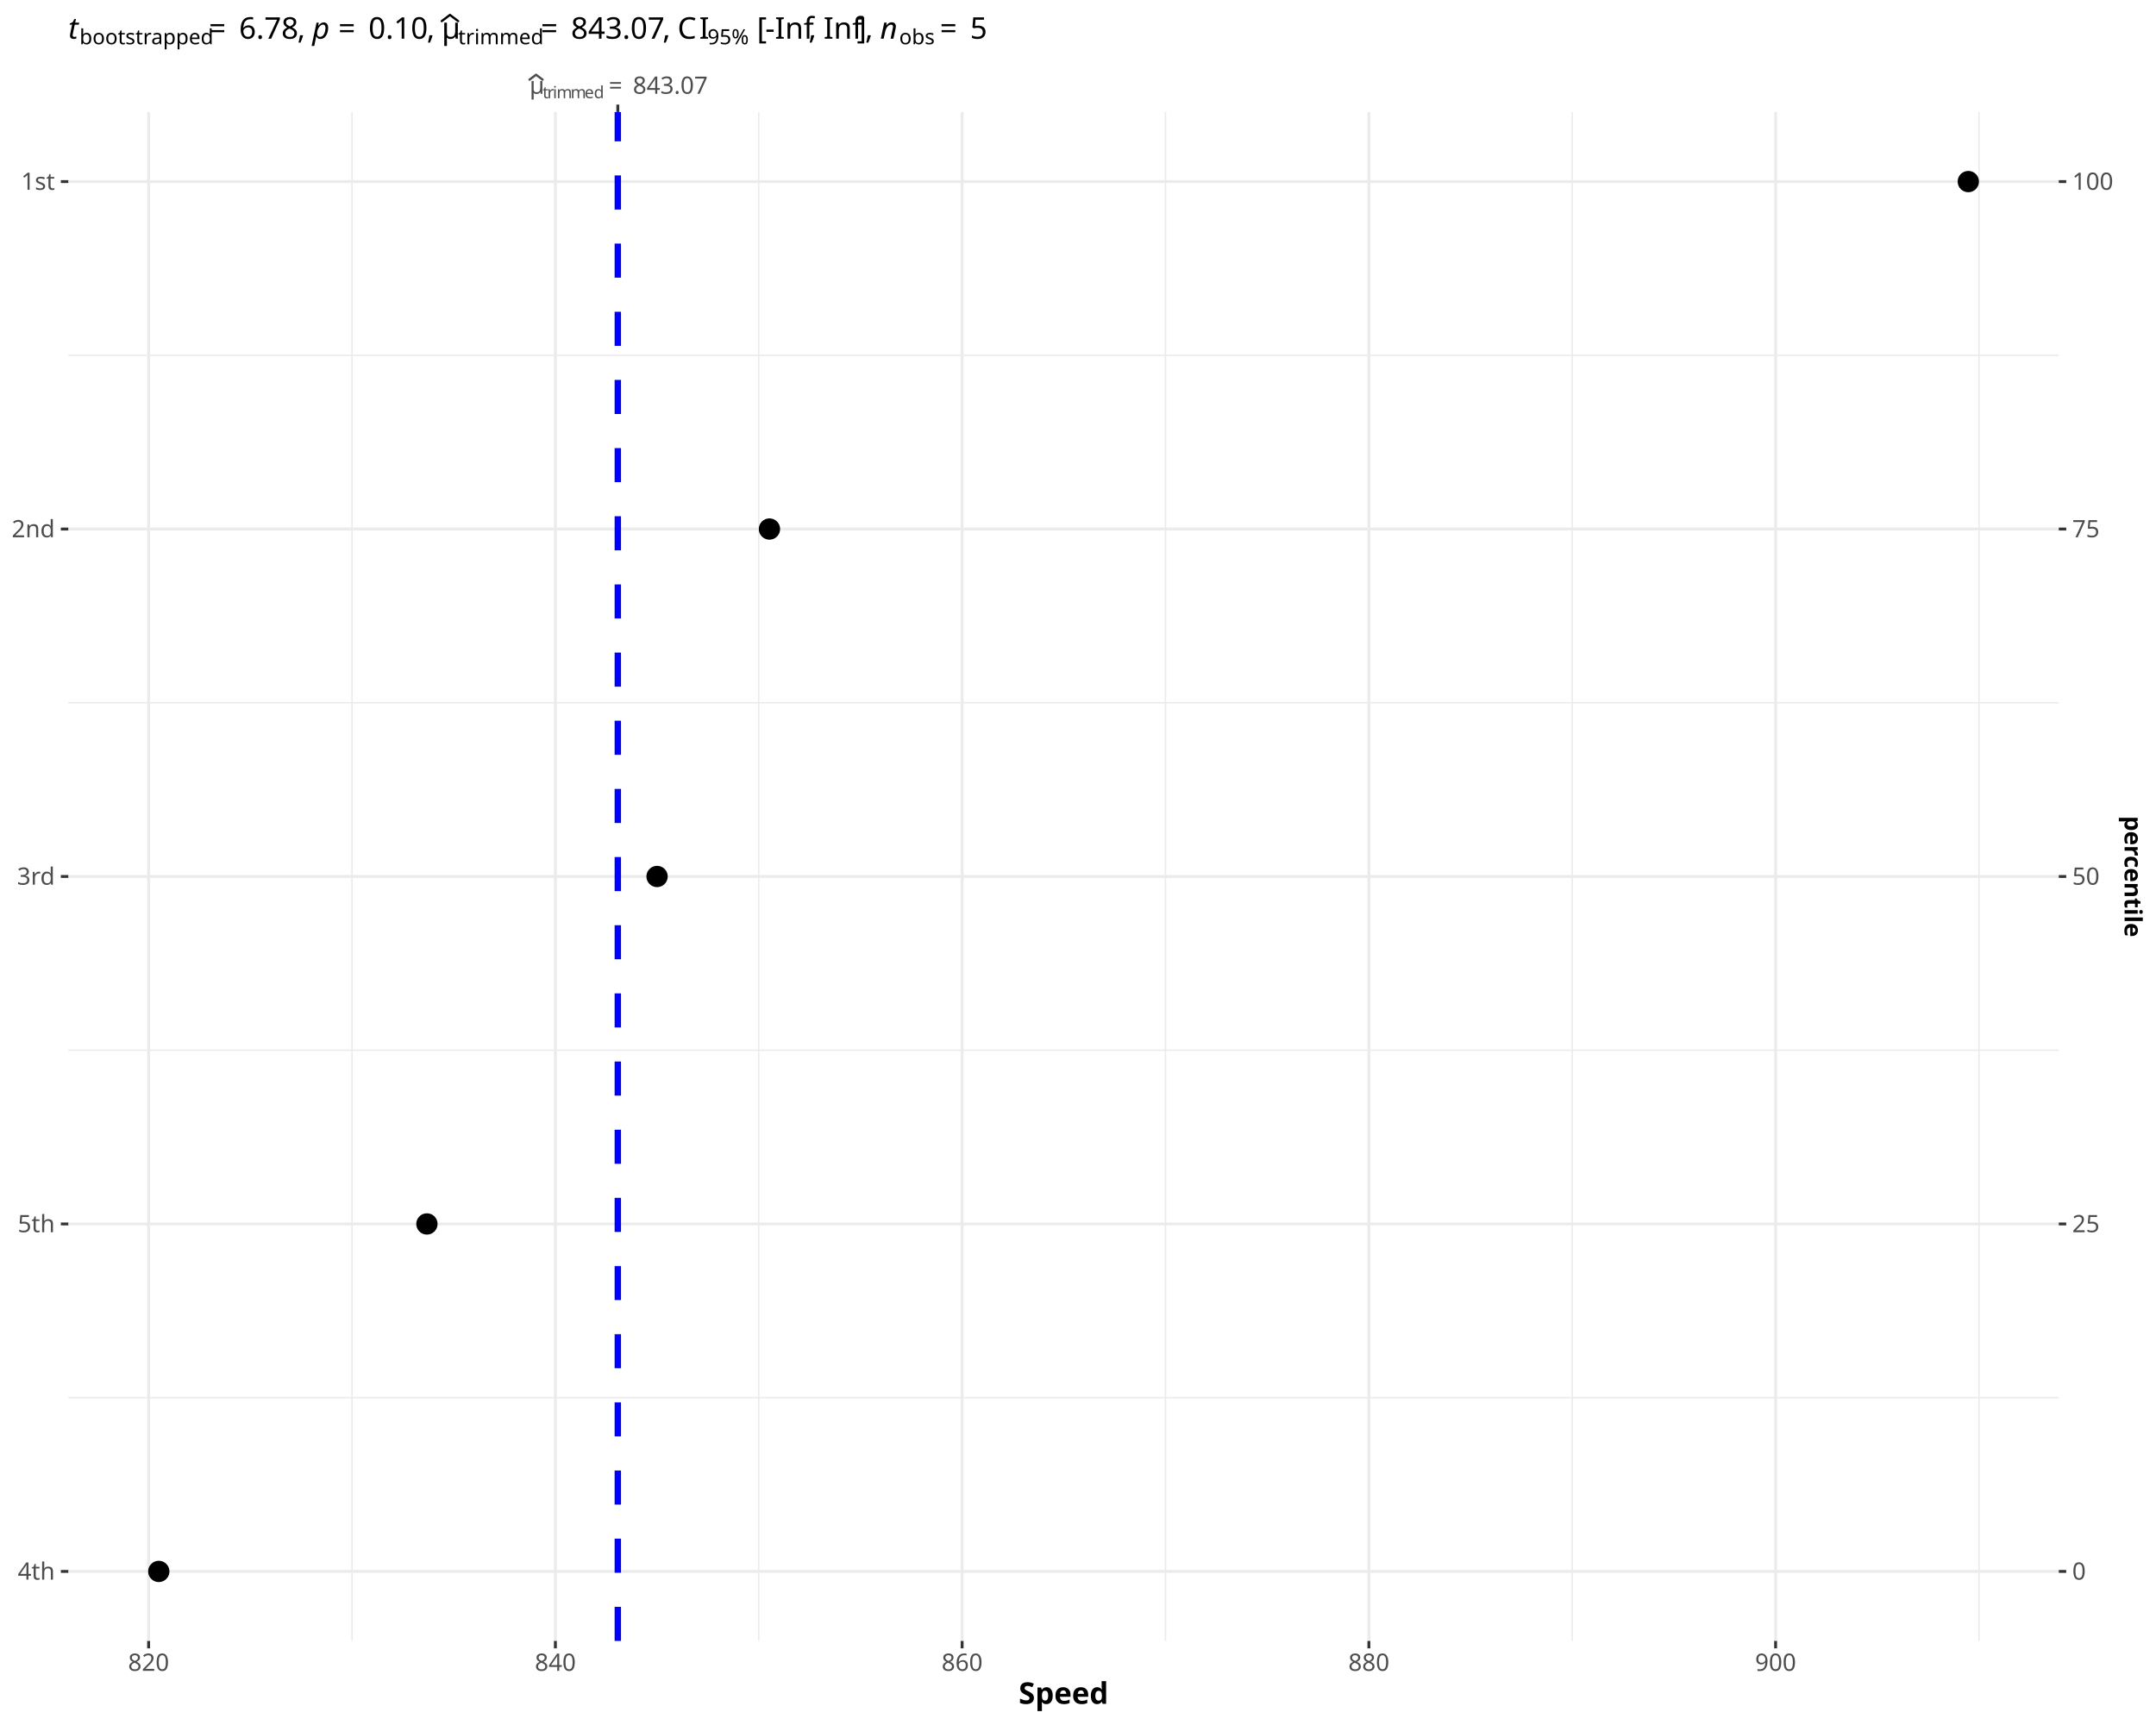
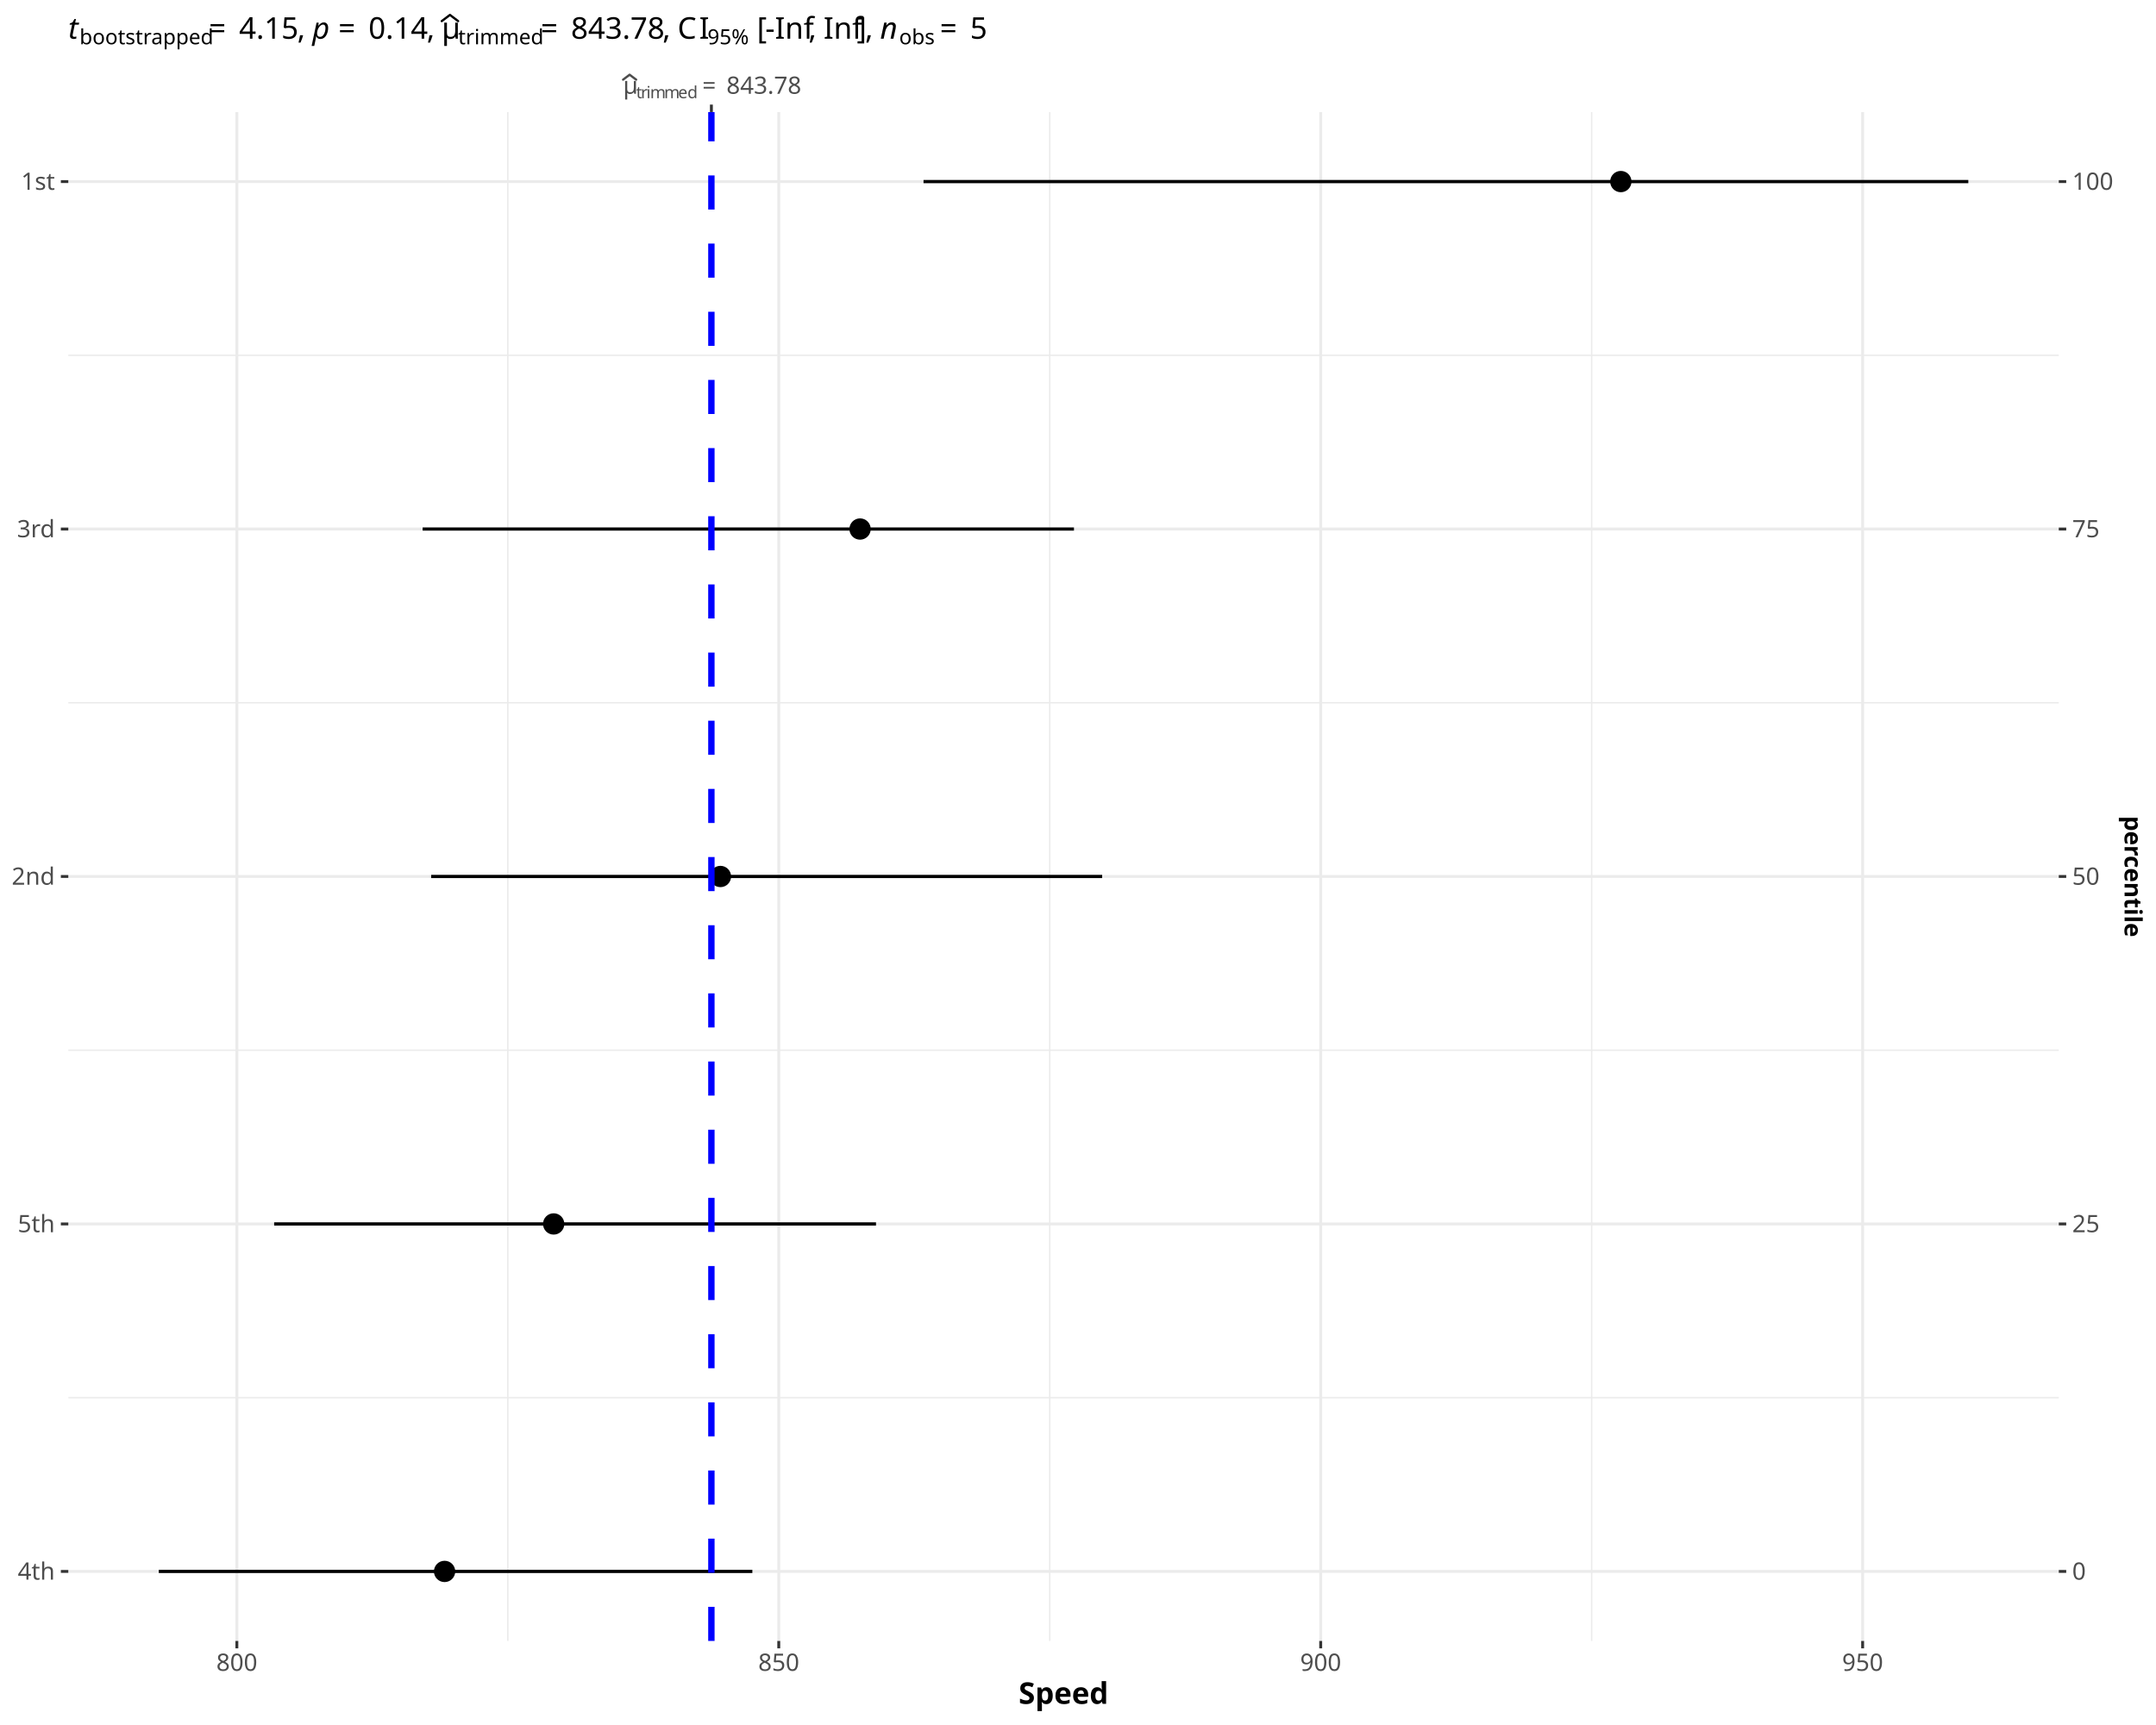
<svg xmlns="http://www.w3.org/2000/svg" class="svglite" data-engine-version="2.0" width="720.00pt" height="576.00pt" viewBox="0 0 720.00 576.00">
  <defs>
    <style type="text/css">
    .svglite line, .svglite polyline, .svglite polygon, .svglite path, .svglite rect, .svglite circle {
      fill: none;
      stroke: #000000;
      stroke-linecap: round;
      stroke-linejoin: round;
      stroke-miterlimit: 10.00;
    }
  </style>
  </defs>
  <rect width="100%" height="100%" style="stroke: none; fill: #FFFFFF;" />
  <defs>
    <clipPath id="cpMC4wMHw3MjAuMDB8MC4wMHw1NzYuMDA=">
      <rect x="0.00" y="0.00" width="720.00" height="576.00" />
    </clipPath>
  </defs>
  <g clip-path="url(#cpMC4wMHw3MjAuMDB8MC4wMHw1NzYuMDA=)">
    <rect x="0.00" y="0.00" width="720.00" height="576.00" style="stroke-width: 0.97; stroke: #FFFFFF; fill: #FFFFFF;" />
  </g>
  <defs>
    <clipPath id="cpMjIuODF8Njg3LjUzfDM3LjQyfDU0Ny45Mg==">
      <rect x="22.81" y="37.42" width="664.72" height="510.50" />
    </clipPath>
  </defs>
  <g clip-path="url(#cpMjIuODF8Njg3LjUzfDM3LjQyfDU0Ny45Mg==)">
    <rect x="22.81" y="37.42" width="664.72" height="510.50" style="stroke-width: 0.97; stroke: none; fill: #FFFFFF;" />
    <polyline points="22.81,466.70 687.53,466.70 " style="stroke-width: 0.48; stroke: #EBEBEB; stroke-linecap: butt;" />
    <polyline points="22.81,350.68 687.53,350.68 " style="stroke-width: 0.48; stroke: #EBEBEB; stroke-linecap: butt;" />
    <polyline points="22.81,234.66 687.53,234.66 " style="stroke-width: 0.48; stroke: #EBEBEB; stroke-linecap: butt;" />
    <polyline points="22.81,118.64 687.53,118.64 " style="stroke-width: 0.48; stroke: #EBEBEB; stroke-linecap: butt;" />
-     <polyline points="117.55,547.92 117.55,37.42 " style="stroke-width: 0.48; stroke: #EBEBEB; stroke-linecap: butt;" />
-     <polyline points="253.38,547.92 253.38,37.42 " style="stroke-width: 0.48; stroke: #EBEBEB; stroke-linecap: butt;" />
-     <polyline points="389.22,547.92 389.22,37.42 " style="stroke-width: 0.48; stroke: #EBEBEB; stroke-linecap: butt;" />
-     <polyline points="525.05,547.92 525.05,37.42 " style="stroke-width: 0.48; stroke: #EBEBEB; stroke-linecap: butt;" />
-     <polyline points="660.89,547.92 660.89,37.42 " style="stroke-width: 0.48; stroke: #EBEBEB; stroke-linecap: butt;" />
+     <polyline points="169.59,547.92 169.59,37.42 " style="stroke-width: 0.48; stroke: #EBEBEB; stroke-linecap: butt;" />
+     <polyline points="350.56,547.92 350.56,37.42 " style="stroke-width: 0.48; stroke: #EBEBEB; stroke-linecap: butt;" />
+     <polyline points="531.54,547.92 531.54,37.42 " style="stroke-width: 0.48; stroke: #EBEBEB; stroke-linecap: butt;" />
    <polyline points="22.81,524.72 687.53,524.72 " style="stroke-width: 0.97; stroke: #EBEBEB; stroke-linecap: butt;" />
    <polyline points="22.81,408.69 687.53,408.69 " style="stroke-width: 0.97; stroke: #EBEBEB; stroke-linecap: butt;" />
    <polyline points="22.81,292.67 687.53,292.67 " style="stroke-width: 0.97; stroke: #EBEBEB; stroke-linecap: butt;" />
    <polyline points="22.81,176.65 687.53,176.65 " style="stroke-width: 0.97; stroke: #EBEBEB; stroke-linecap: butt;" />
    <polyline points="22.81,60.63 687.53,60.63 " style="stroke-width: 0.97; stroke: #EBEBEB; stroke-linecap: butt;" />
-     <polyline points="49.63,547.92 49.63,37.42 " style="stroke-width: 0.97; stroke: #EBEBEB; stroke-linecap: butt;" />
-     <polyline points="185.47,547.92 185.47,37.42 " style="stroke-width: 0.97; stroke: #EBEBEB; stroke-linecap: butt;" />
-     <polyline points="321.30,547.92 321.30,37.42 " style="stroke-width: 0.97; stroke: #EBEBEB; stroke-linecap: butt;" />
-     <polyline points="457.14,547.92 457.14,37.42 " style="stroke-width: 0.97; stroke: #EBEBEB; stroke-linecap: butt;" />
-     <polyline points="592.97,547.92 592.97,37.42 " style="stroke-width: 0.97; stroke: #EBEBEB; stroke-linecap: butt;" />
-     <circle cx="53.03" cy="524.72" r="3.56" style="stroke-width: 0.71; stroke: none; fill: #000000;" />
-     <circle cx="142.57" cy="408.69" r="3.56" style="stroke-width: 0.71; stroke: none; fill: #000000;" />
-     <circle cx="219.43" cy="292.67" r="3.56" style="stroke-width: 0.71; stroke: none; fill: #000000;" />
-     <circle cx="256.96" cy="176.65" r="3.56" style="stroke-width: 0.71; stroke: none; fill: #000000;" />
-     <circle cx="657.32" cy="60.63" r="3.56" style="stroke-width: 0.71; stroke: none; fill: #000000;" />
-     <line x1="206.32" y1="547.92" x2="206.32" y2="37.42" style="stroke-width: 2.13; stroke: #0000FF; stroke-dasharray: 11.38,11.38; stroke-linecap: butt;" />
+     <polyline points="79.10,547.92 79.10,37.42 " style="stroke-width: 0.97; stroke: #EBEBEB; stroke-linecap: butt;" />
+     <polyline points="260.07,547.92 260.07,37.42 " style="stroke-width: 0.97; stroke: #EBEBEB; stroke-linecap: butt;" />
+     <polyline points="441.05,547.92 441.05,37.42 " style="stroke-width: 0.97; stroke: #EBEBEB; stroke-linecap: butt;" />
+     <polyline points="622.03,547.92 622.03,37.42 " style="stroke-width: 0.97; stroke: #EBEBEB; stroke-linecap: butt;" />
+     <circle cx="148.47" cy="524.72" r="3.56" style="stroke-width: 0.71; stroke: none; fill: #000000;" />
+     <circle cx="184.90" cy="408.69" r="3.56" style="stroke-width: 0.71; stroke: none; fill: #000000;" />
+     <circle cx="240.59" cy="292.67" r="3.56" style="stroke-width: 0.71; stroke: none; fill: #000000;" />
+     <circle cx="287.22" cy="176.65" r="3.56" style="stroke-width: 0.71; stroke: none; fill: #000000;" />
+     <circle cx="541.28" cy="60.63" r="3.56" style="stroke-width: 0.71; stroke: none; fill: #000000;" />
+     <polyline points="251.25,524.72 251.25,524.72 " style="stroke-width: 1.07; stroke-linecap: butt;" />
+     <polyline points="251.25,524.72 53.03,524.72 " style="stroke-width: 1.07; stroke-linecap: butt;" />
+     <polyline points="53.03,524.72 53.03,524.72 " style="stroke-width: 1.07; stroke-linecap: butt;" />
+     <polyline points="292.54,408.69 292.54,408.69 " style="stroke-width: 1.07; stroke-linecap: butt;" />
+     <polyline points="292.54,408.69 91.55,408.69 " style="stroke-width: 1.07; stroke-linecap: butt;" />
+     <polyline points="91.55,408.69 91.55,408.69 " style="stroke-width: 1.07; stroke-linecap: butt;" />
+     <polyline points="368.07,292.67 368.07,292.67 " style="stroke-width: 1.07; stroke-linecap: butt;" />
+     <polyline points="368.07,292.67 143.98,292.67 " style="stroke-width: 1.07; stroke-linecap: butt;" />
+     <polyline points="143.98,292.67 143.98,292.67 " style="stroke-width: 1.07; stroke-linecap: butt;" />
+     <polyline points="358.65,176.65 358.65,176.65 " style="stroke-width: 1.07; stroke-linecap: butt;" />
+     <polyline points="358.65,176.65 141.14,176.65 " style="stroke-width: 1.07; stroke-linecap: butt;" />
+     <polyline points="141.14,176.65 141.14,176.65 " style="stroke-width: 1.07; stroke-linecap: butt;" />
+     <polyline points="657.32,60.63 657.32,60.63 " style="stroke-width: 1.07; stroke-linecap: butt;" />
+     <polyline points="657.32,60.63 308.41,60.63 " style="stroke-width: 1.07; stroke-linecap: butt;" />
+     <polyline points="308.41,60.63 308.41,60.63 " style="stroke-width: 1.07; stroke-linecap: butt;" />
+     <line x1="237.57" y1="547.92" x2="237.57" y2="37.42" style="stroke-width: 2.13; stroke: #0000FF; stroke-dasharray: 11.38,11.38; stroke-linecap: butt;" />
  </g>
  <g clip-path="url(#cpMC4wMHw3MjAuMDB8MC4wMHw1NzYuMDA=)">
-     <polyline points="206.32,34.93 206.32,37.42 " style="stroke-width: 0.97; stroke: #333333; stroke-linecap: butt;" />
-     <text x="176.83" y="31.31" style="font-size: 8.00px; fill: #4D4D4D; font-family: sans;" textLength="4.37px" lengthAdjust="spacingAndGlyphs">μ</text>
-     <polyline points="176.83,26.60 179.01,24.95 181.20,26.60 " style="stroke-width: 0.75; stroke: #4D4D4D;" />
-     <text x="181.20" y="32.79" style="font-size: 5.60px; fill: #4D4D4D; font-family: sans;" textLength="1.56px" lengthAdjust="spacingAndGlyphs">t</text>
-     <text x="182.75" y="32.79" style="font-size: 5.60px; fill: #4D4D4D; font-family: sans;" textLength="1.86px" lengthAdjust="spacingAndGlyphs">r</text>
-     <text x="184.62" y="32.79" style="font-size: 5.60px; fill: #4D4D4D; font-family: sans;" textLength="1.24px" lengthAdjust="spacingAndGlyphs">i</text>
-     <text x="185.86" y="32.79" style="font-size: 5.60px; fill: #4D4D4D; font-family: sans;" textLength="4.67px" lengthAdjust="spacingAndGlyphs">m</text>
-     <text x="190.53" y="32.79" style="font-size: 5.60px; fill: #4D4D4D; font-family: sans;" textLength="4.67px" lengthAdjust="spacingAndGlyphs">m</text>
-     <text x="195.20" y="32.79" style="font-size: 5.60px; fill: #4D4D4D; font-family: sans;" textLength="3.11px" lengthAdjust="spacingAndGlyphs">e</text>
-     <text x="198.31" y="32.79" style="font-size: 5.60px; fill: #4D4D4D; font-family: sans;" textLength="3.11px" lengthAdjust="spacingAndGlyphs">d</text>
-     <text x="203.28" y="31.31" style="font-size: 8.00px; fill: #4D4D4D; font-family: sans;" textLength="6.21px" lengthAdjust="spacingAndGlyphs">=</text>
-     <text x="211.34" y="31.31" style="font-size: 8.00px; fill: #4D4D4D; font-family: sans;" textLength="24.47px" lengthAdjust="spacingAndGlyphs">843.07</text>
+     <polyline points="237.57,34.93 237.57,37.42 " style="stroke-width: 0.97; stroke: #333333; stroke-linecap: butt;" />
+     <text x="208.08" y="31.31" style="font-size: 8.00px; fill: #4D4D4D; font-family: sans;" textLength="4.37px" lengthAdjust="spacingAndGlyphs">μ</text>
+     <polyline points="208.08,26.60 210.26,24.95 212.45,26.60 " style="stroke-width: 0.75; stroke: #4D4D4D;" />
+     <text x="212.45" y="32.79" style="font-size: 5.60px; fill: #4D4D4D; font-family: sans;" textLength="1.56px" lengthAdjust="spacingAndGlyphs">t</text>
+     <text x="214.00" y="32.79" style="font-size: 5.60px; fill: #4D4D4D; font-family: sans;" textLength="1.86px" lengthAdjust="spacingAndGlyphs">r</text>
+     <text x="215.87" y="32.79" style="font-size: 5.60px; fill: #4D4D4D; font-family: sans;" textLength="1.24px" lengthAdjust="spacingAndGlyphs">i</text>
+     <text x="217.11" y="32.79" style="font-size: 5.60px; fill: #4D4D4D; font-family: sans;" textLength="4.67px" lengthAdjust="spacingAndGlyphs">m</text>
+     <text x="221.78" y="32.79" style="font-size: 5.60px; fill: #4D4D4D; font-family: sans;" textLength="4.67px" lengthAdjust="spacingAndGlyphs">m</text>
+     <text x="226.45" y="32.79" style="font-size: 5.60px; fill: #4D4D4D; font-family: sans;" textLength="3.11px" lengthAdjust="spacingAndGlyphs">e</text>
+     <text x="229.56" y="32.79" style="font-size: 5.60px; fill: #4D4D4D; font-family: sans;" textLength="3.11px" lengthAdjust="spacingAndGlyphs">d</text>
+     <text x="234.53" y="31.31" style="font-size: 8.00px; fill: #4D4D4D; font-family: sans;" textLength="6.21px" lengthAdjust="spacingAndGlyphs">=</text>
+     <text x="242.59" y="31.31" style="font-size: 8.00px; fill: #4D4D4D; font-family: sans;" textLength="24.47px" lengthAdjust="spacingAndGlyphs">843.78</text>
    <text x="18.33" y="527.47" text-anchor="end" style="font-size: 8.00px; fill: #4D4D4D; font-family: sans;" textLength="11.12px" lengthAdjust="spacingAndGlyphs">4th</text>
    <text x="18.33" y="411.45" text-anchor="end" style="font-size: 8.00px; fill: #4D4D4D; font-family: sans;" textLength="11.12px" lengthAdjust="spacingAndGlyphs">5th</text>
-     <text x="18.33" y="295.42" text-anchor="end" style="font-size: 8.00px; fill: #4D4D4D; font-family: sans;" textLength="11.56px" lengthAdjust="spacingAndGlyphs">3rd</text>
-     <text x="18.33" y="179.40" text-anchor="end" style="font-size: 8.00px; fill: #4D4D4D; font-family: sans;" textLength="13.35px" lengthAdjust="spacingAndGlyphs">2nd</text>
+     <text x="18.33" y="295.42" text-anchor="end" style="font-size: 8.00px; fill: #4D4D4D; font-family: sans;" textLength="13.35px" lengthAdjust="spacingAndGlyphs">2nd</text>
+     <text x="18.33" y="179.40" text-anchor="end" style="font-size: 8.00px; fill: #4D4D4D; font-family: sans;" textLength="11.56px" lengthAdjust="spacingAndGlyphs">3rd</text>
    <text x="18.33" y="63.38" text-anchor="end" style="font-size: 8.00px; fill: #4D4D4D; font-family: sans;" textLength="10.68px" lengthAdjust="spacingAndGlyphs">1st</text>
    <polyline points="20.32,524.72 22.81,524.72 " style="stroke-width: 0.97; stroke: #333333; stroke-linecap: butt;" />
    <polyline points="20.32,408.69 22.81,408.69 " style="stroke-width: 0.97; stroke: #333333; stroke-linecap: butt;" />
    <polyline points="20.32,292.67 22.81,292.67 " style="stroke-width: 0.97; stroke: #333333; stroke-linecap: butt;" />
    <polyline points="20.32,176.65 22.81,176.65 " style="stroke-width: 0.97; stroke: #333333; stroke-linecap: butt;" />
    <polyline points="20.32,60.63 22.81,60.63 " style="stroke-width: 0.97; stroke: #333333; stroke-linecap: butt;" />
    <polyline points="690.02,524.72 687.53,524.72 " style="stroke-width: 0.97; stroke: #333333; stroke-linecap: butt;" />
    <polyline points="690.02,408.69 687.53,408.69 " style="stroke-width: 0.97; stroke: #333333; stroke-linecap: butt;" />
    <polyline points="690.02,292.67 687.53,292.67 " style="stroke-width: 0.97; stroke: #333333; stroke-linecap: butt;" />
    <polyline points="690.02,176.65 687.53,176.65 " style="stroke-width: 0.97; stroke: #333333; stroke-linecap: butt;" />
    <polyline points="690.02,60.63 687.53,60.63 " style="stroke-width: 0.97; stroke: #333333; stroke-linecap: butt;" />
    <text x="692.01" y="527.47" style="font-size: 8.00px; fill: #4D4D4D; font-family: sans;" textLength="4.45px" lengthAdjust="spacingAndGlyphs">0</text>
    <text x="692.01" y="411.45" style="font-size: 8.00px; fill: #4D4D4D; font-family: sans;" textLength="8.90px" lengthAdjust="spacingAndGlyphs">25</text>
    <text x="692.01" y="295.42" style="font-size: 8.00px; fill: #4D4D4D; font-family: sans;" textLength="8.90px" lengthAdjust="spacingAndGlyphs">50</text>
    <text x="692.01" y="179.40" style="font-size: 8.00px; fill: #4D4D4D; font-family: sans;" textLength="8.90px" lengthAdjust="spacingAndGlyphs">75</text>
    <text x="692.01" y="63.38" style="font-size: 8.00px; fill: #4D4D4D; font-family: sans;" textLength="13.35px" lengthAdjust="spacingAndGlyphs">100</text>
-     <polyline points="49.63,550.41 49.63,547.92 " style="stroke-width: 0.97; stroke: #333333; stroke-linecap: butt;" />
-     <polyline points="185.47,550.41 185.47,547.92 " style="stroke-width: 0.97; stroke: #333333; stroke-linecap: butt;" />
-     <polyline points="321.30,550.41 321.30,547.92 " style="stroke-width: 0.97; stroke: #333333; stroke-linecap: butt;" />
-     <polyline points="457.14,550.41 457.14,547.92 " style="stroke-width: 0.97; stroke: #333333; stroke-linecap: butt;" />
-     <polyline points="592.97,550.41 592.97,547.92 " style="stroke-width: 0.97; stroke: #333333; stroke-linecap: butt;" />
-     <text x="49.63" y="557.91" text-anchor="middle" style="font-size: 8.00px; fill: #4D4D4D; font-family: sans;" textLength="13.35px" lengthAdjust="spacingAndGlyphs">820</text>
-     <text x="185.47" y="557.91" text-anchor="middle" style="font-size: 8.00px; fill: #4D4D4D; font-family: sans;" textLength="13.35px" lengthAdjust="spacingAndGlyphs">840</text>
-     <text x="321.30" y="557.91" text-anchor="middle" style="font-size: 8.00px; fill: #4D4D4D; font-family: sans;" textLength="13.35px" lengthAdjust="spacingAndGlyphs">860</text>
-     <text x="457.14" y="557.91" text-anchor="middle" style="font-size: 8.00px; fill: #4D4D4D; font-family: sans;" textLength="13.35px" lengthAdjust="spacingAndGlyphs">880</text>
-     <text x="592.97" y="557.91" text-anchor="middle" style="font-size: 8.00px; fill: #4D4D4D; font-family: sans;" textLength="13.35px" lengthAdjust="spacingAndGlyphs">900</text>
+     <polyline points="79.10,550.41 79.10,547.92 " style="stroke-width: 0.97; stroke: #333333; stroke-linecap: butt;" />
+     <polyline points="260.07,550.41 260.07,547.92 " style="stroke-width: 0.97; stroke: #333333; stroke-linecap: butt;" />
+     <polyline points="441.05,550.41 441.05,547.92 " style="stroke-width: 0.97; stroke: #333333; stroke-linecap: butt;" />
+     <polyline points="622.03,550.41 622.03,547.92 " style="stroke-width: 0.97; stroke: #333333; stroke-linecap: butt;" />
+     <text x="79.10" y="557.91" text-anchor="middle" style="font-size: 8.00px; fill: #4D4D4D; font-family: sans;" textLength="13.35px" lengthAdjust="spacingAndGlyphs">800</text>
+     <text x="260.07" y="557.91" text-anchor="middle" style="font-size: 8.00px; fill: #4D4D4D; font-family: sans;" textLength="13.35px" lengthAdjust="spacingAndGlyphs">850</text>
+     <text x="441.05" y="557.91" text-anchor="middle" style="font-size: 8.00px; fill: #4D4D4D; font-family: sans;" textLength="13.35px" lengthAdjust="spacingAndGlyphs">900</text>
+     <text x="622.03" y="557.91" text-anchor="middle" style="font-size: 8.00px; fill: #4D4D4D; font-family: sans;" textLength="13.35px" lengthAdjust="spacingAndGlyphs">950</text>
    <text x="355.17" y="568.94" text-anchor="middle" style="font-size: 10.00px; font-weight: bold; font-family: sans;" textLength="28.92px" lengthAdjust="spacingAndGlyphs">Speed</text>
    <text transform="translate(709.51,292.67) rotate(90)" text-anchor="middle" style="font-size: 8.00px; font-weight: bold; font-family: sans;" textLength="34.69px" lengthAdjust="spacingAndGlyphs">percentile</text>
    <text x="22.81" y="12.93" style="font-size: 10.00px; font-style: italic; font-family: sans;" textLength="2.78px" lengthAdjust="spacingAndGlyphs">t</text>
    <text x="26.56" y="14.78" style="font-size: 7.00px; font-family: sans;" textLength="40.87px" lengthAdjust="spacingAndGlyphs">bootstrapped</text>
    <text x="69.75" y="12.93" style="font-size: 10.00px; font-family: sans;" textLength="7.76px" lengthAdjust="spacingAndGlyphs">=</text>
-     <text x="79.83" y="12.93" style="font-size: 10.00px; font-family: sans;" textLength="19.46px" lengthAdjust="spacingAndGlyphs">6.78</text>
+     <text x="79.83" y="12.93" style="font-size: 10.00px; font-family: sans;" textLength="19.46px" lengthAdjust="spacingAndGlyphs">4.15</text>
    <text x="99.29" y="12.93" style="font-size: 10.00px; font-family: sans;" textLength="2.50px" lengthAdjust="spacingAndGlyphs">,</text>
    <text x="101.79" y="12.93" style="font-size: 10.00px; font-family: sans;" textLength="2.50px" lengthAdjust="spacingAndGlyphs"> </text>
    <text x="104.29" y="12.93" style="font-size: 10.00px; font-style: italic; font-family: sans;" textLength="5.56px" lengthAdjust="spacingAndGlyphs">p</text>
    <text x="112.98" y="12.93" style="font-size: 10.00px; font-family: sans;" textLength="7.76px" lengthAdjust="spacingAndGlyphs">=</text>
-     <text x="123.06" y="12.93" style="font-size: 10.00px; font-family: sans;" textLength="19.46px" lengthAdjust="spacingAndGlyphs">0.10</text>
+     <text x="123.06" y="12.93" style="font-size: 10.00px; font-family: sans;" textLength="19.46px" lengthAdjust="spacingAndGlyphs">0.14</text>
    <text x="142.52" y="12.93" style="font-size: 10.00px; font-family: sans;" textLength="2.50px" lengthAdjust="spacingAndGlyphs">,</text>
    <text x="145.02" y="12.93" style="font-size: 10.00px; font-family: sans;" textLength="2.50px" lengthAdjust="spacingAndGlyphs"> </text>
    <text x="147.52" y="12.93" style="font-size: 10.00px; font-family: sans;" textLength="5.47px" lengthAdjust="spacingAndGlyphs">μ</text>
    <polyline points="147.52,7.05 150.26,4.98 152.99,7.05 " style="stroke-width: 0.75;" />
    <text x="152.99" y="14.78" style="font-size: 7.00px; font-family: sans;" textLength="25.28px" lengthAdjust="spacingAndGlyphs">trimmed</text>
    <text x="180.59" y="12.93" style="font-size: 10.00px; font-family: sans;" textLength="7.76px" lengthAdjust="spacingAndGlyphs">=</text>
-     <text x="190.67" y="12.93" style="font-size: 10.00px; font-family: sans;" textLength="30.59px" lengthAdjust="spacingAndGlyphs">843.07</text>
+     <text x="190.67" y="12.93" style="font-size: 10.00px; font-family: sans;" textLength="30.59px" lengthAdjust="spacingAndGlyphs">843.78</text>
    <text x="221.26" y="12.93" style="font-size: 10.00px; font-family: sans;" textLength="2.50px" lengthAdjust="spacingAndGlyphs">,</text>
    <text x="223.76" y="12.93" style="font-size: 10.00px; font-family: sans;" textLength="2.50px" lengthAdjust="spacingAndGlyphs"> </text>
    <text x="226.26" y="12.93" style="font-size: 10.00px; font-family: sans;" textLength="7.22px" lengthAdjust="spacingAndGlyphs">C</text>
    <text x="233.48" y="12.93" style="font-size: 10.00px; font-family: sans;" textLength="2.78px" lengthAdjust="spacingAndGlyphs">I</text>
    <text x="236.26" y="14.78" style="font-size: 7.00px; font-family: sans;" textLength="14.01px" lengthAdjust="spacingAndGlyphs">95%</text>
    <text x="250.27" y="12.93" style="font-size: 10.00px; font-family: sans;" textLength="2.50px" lengthAdjust="spacingAndGlyphs"> </text>
    <text x="252.78" y="12.93" style="font-size: 10.00px; font-family: sans;" textLength="2.78px" lengthAdjust="spacingAndGlyphs">[</text>
    <text x="255.55" y="12.93" style="font-size: 10.00px; font-family: sans;" textLength="14.45px" lengthAdjust="spacingAndGlyphs">-Inf</text>
    <text x="270.00" y="12.93" style="font-size: 10.00px; font-family: sans;" textLength="2.50px" lengthAdjust="spacingAndGlyphs">,</text>
    <text x="272.50" y="12.93" style="font-size: 10.00px; font-family: sans;" textLength="2.50px" lengthAdjust="spacingAndGlyphs"> </text>
    <text x="275.01" y="12.93" style="font-size: 10.00px; font-family: sans;" textLength="11.12px" lengthAdjust="spacingAndGlyphs">Inf</text>
    <text x="286.12" y="12.93" style="font-size: 10.00px; font-family: sans;" textLength="2.78px" lengthAdjust="spacingAndGlyphs">]</text>
    <text x="288.90" y="12.93" style="font-size: 10.00px; font-family: sans;" textLength="2.50px" lengthAdjust="spacingAndGlyphs">,</text>
    <text x="291.40" y="12.93" style="font-size: 10.00px; font-family: sans;" textLength="2.50px" lengthAdjust="spacingAndGlyphs"> </text>
    <text x="293.91" y="12.93" style="font-size: 10.00px; font-style: italic; font-family: sans;" textLength="5.56px" lengthAdjust="spacingAndGlyphs">n</text>
    <text x="300.27" y="14.78" style="font-size: 7.00px; font-family: sans;" textLength="11.29px" lengthAdjust="spacingAndGlyphs">obs</text>
    <text x="313.88" y="12.93" style="font-size: 10.00px; font-family: sans;" textLength="7.76px" lengthAdjust="spacingAndGlyphs">=</text>
    <text x="323.96" y="12.93" style="font-size: 10.00px; font-family: sans;" textLength="5.56px" lengthAdjust="spacingAndGlyphs">5</text>
  </g>
</svg>
